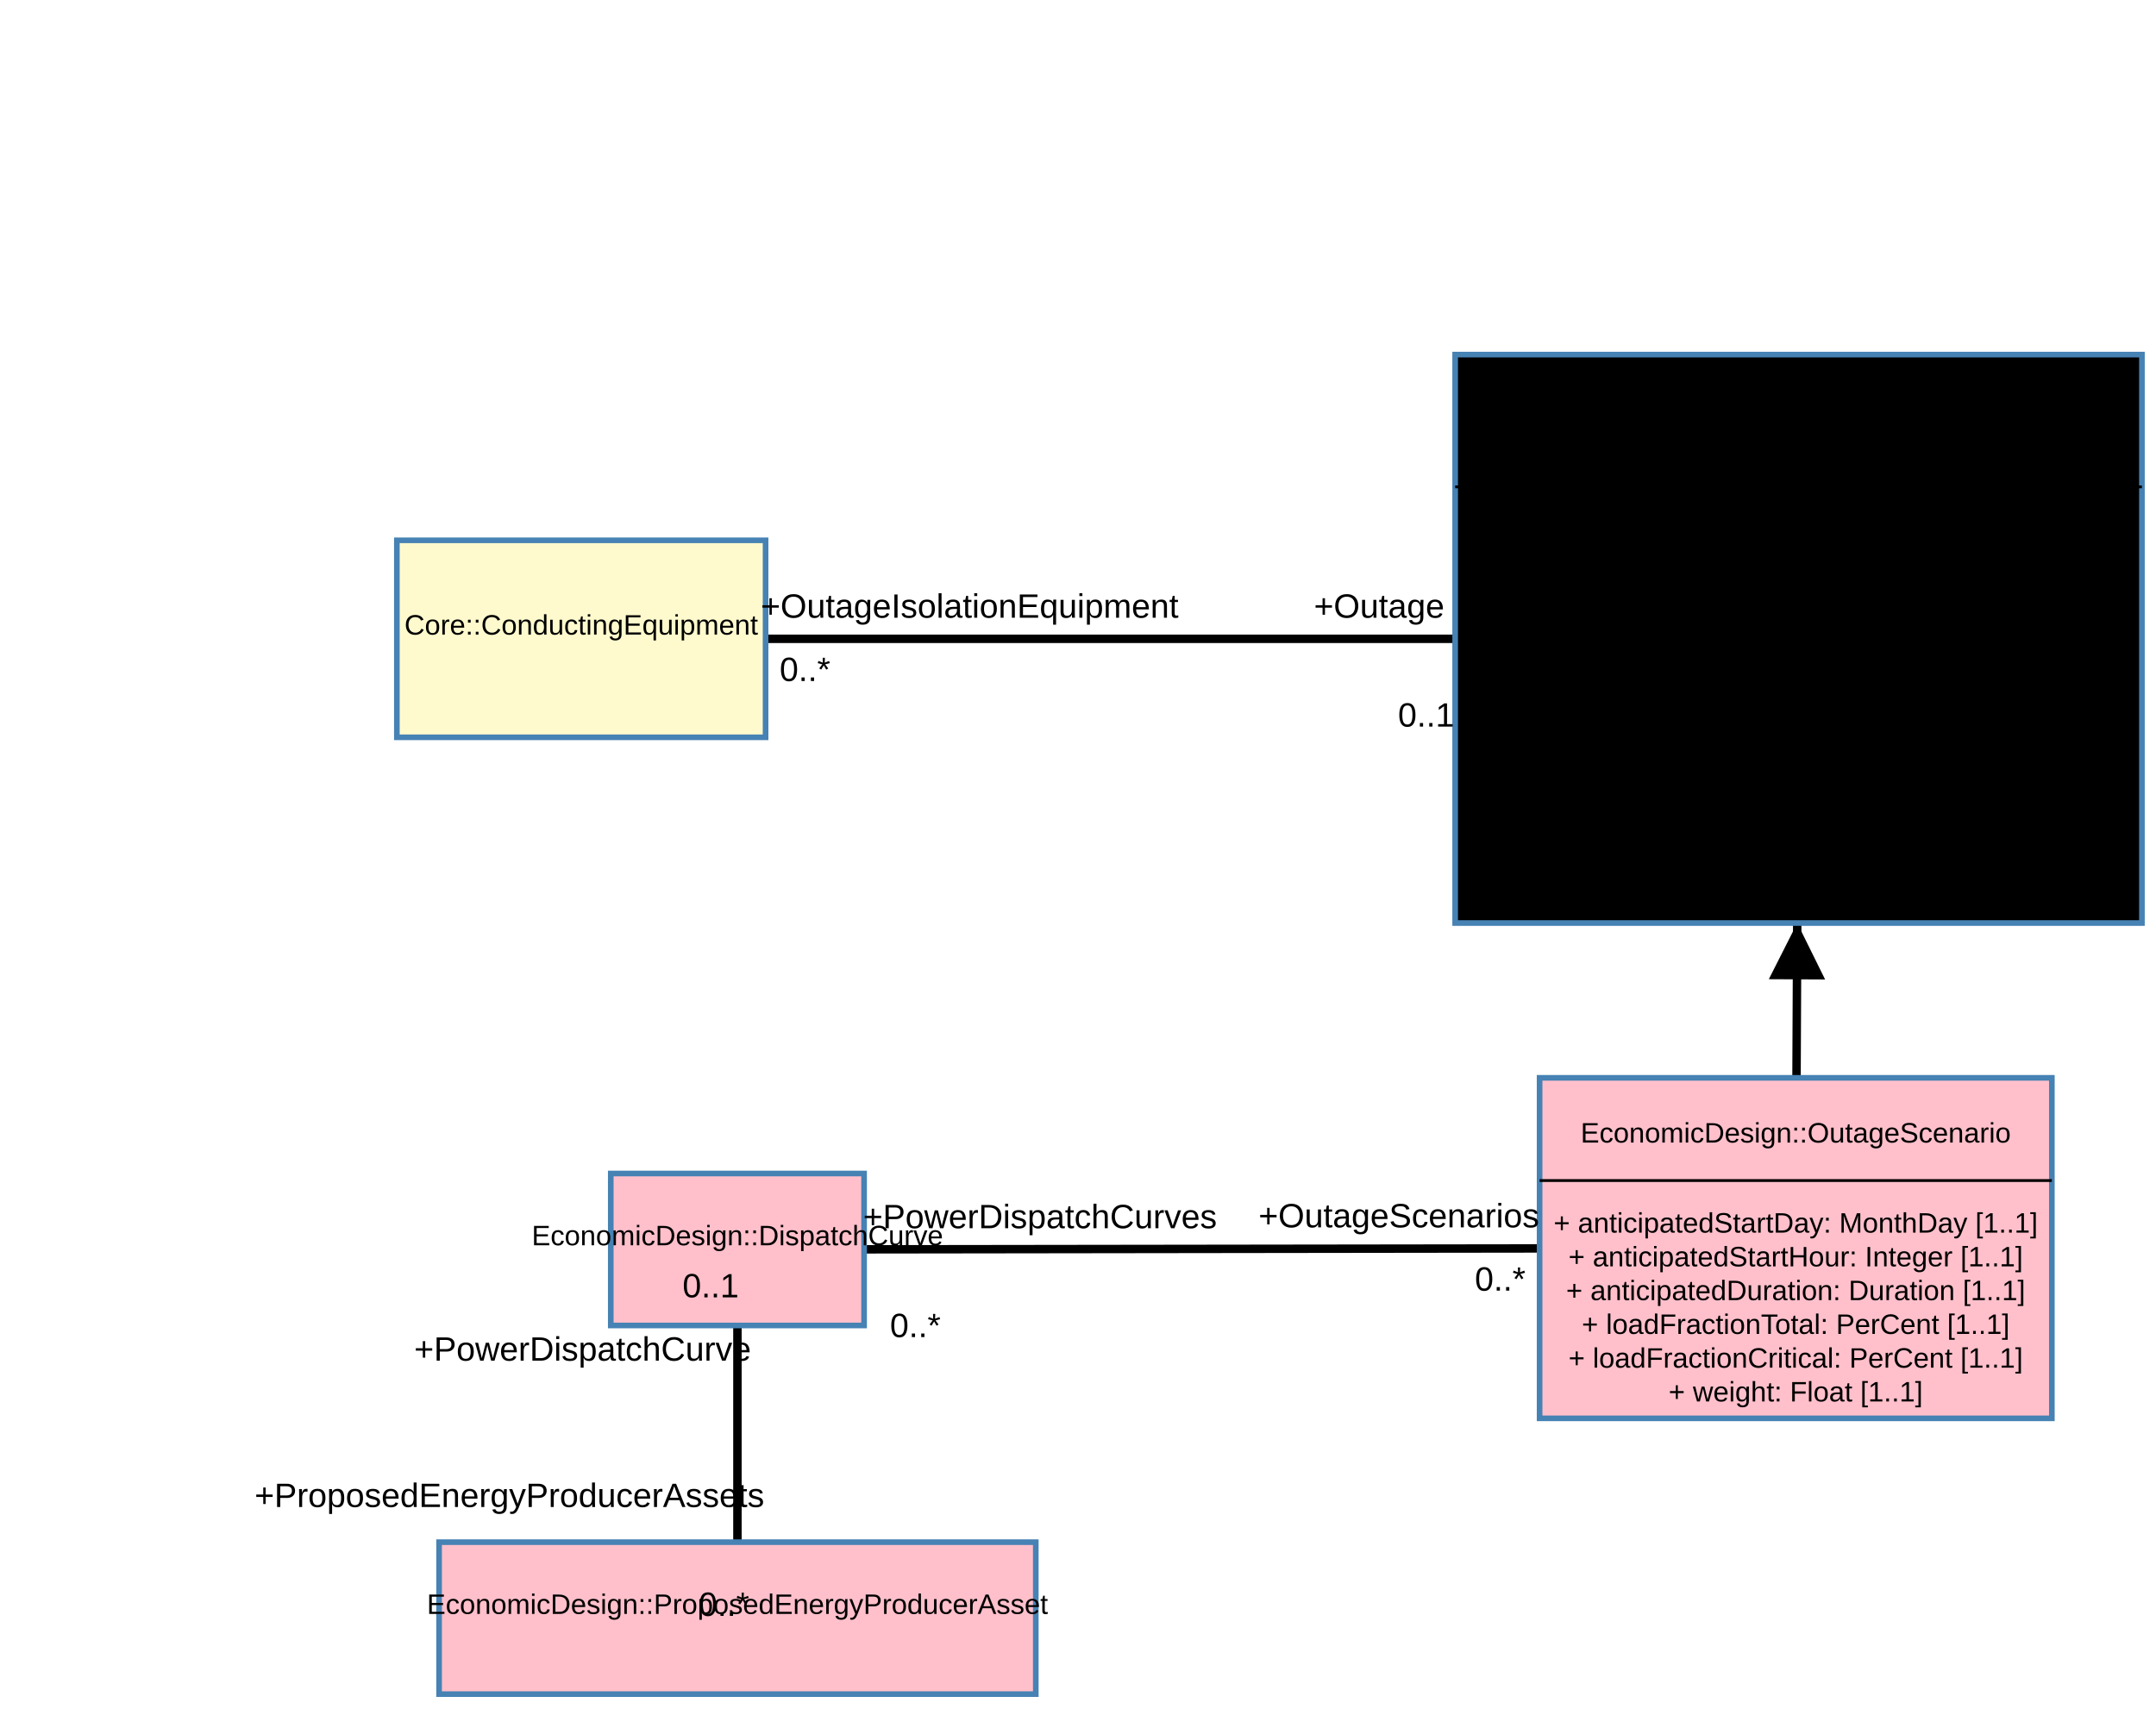
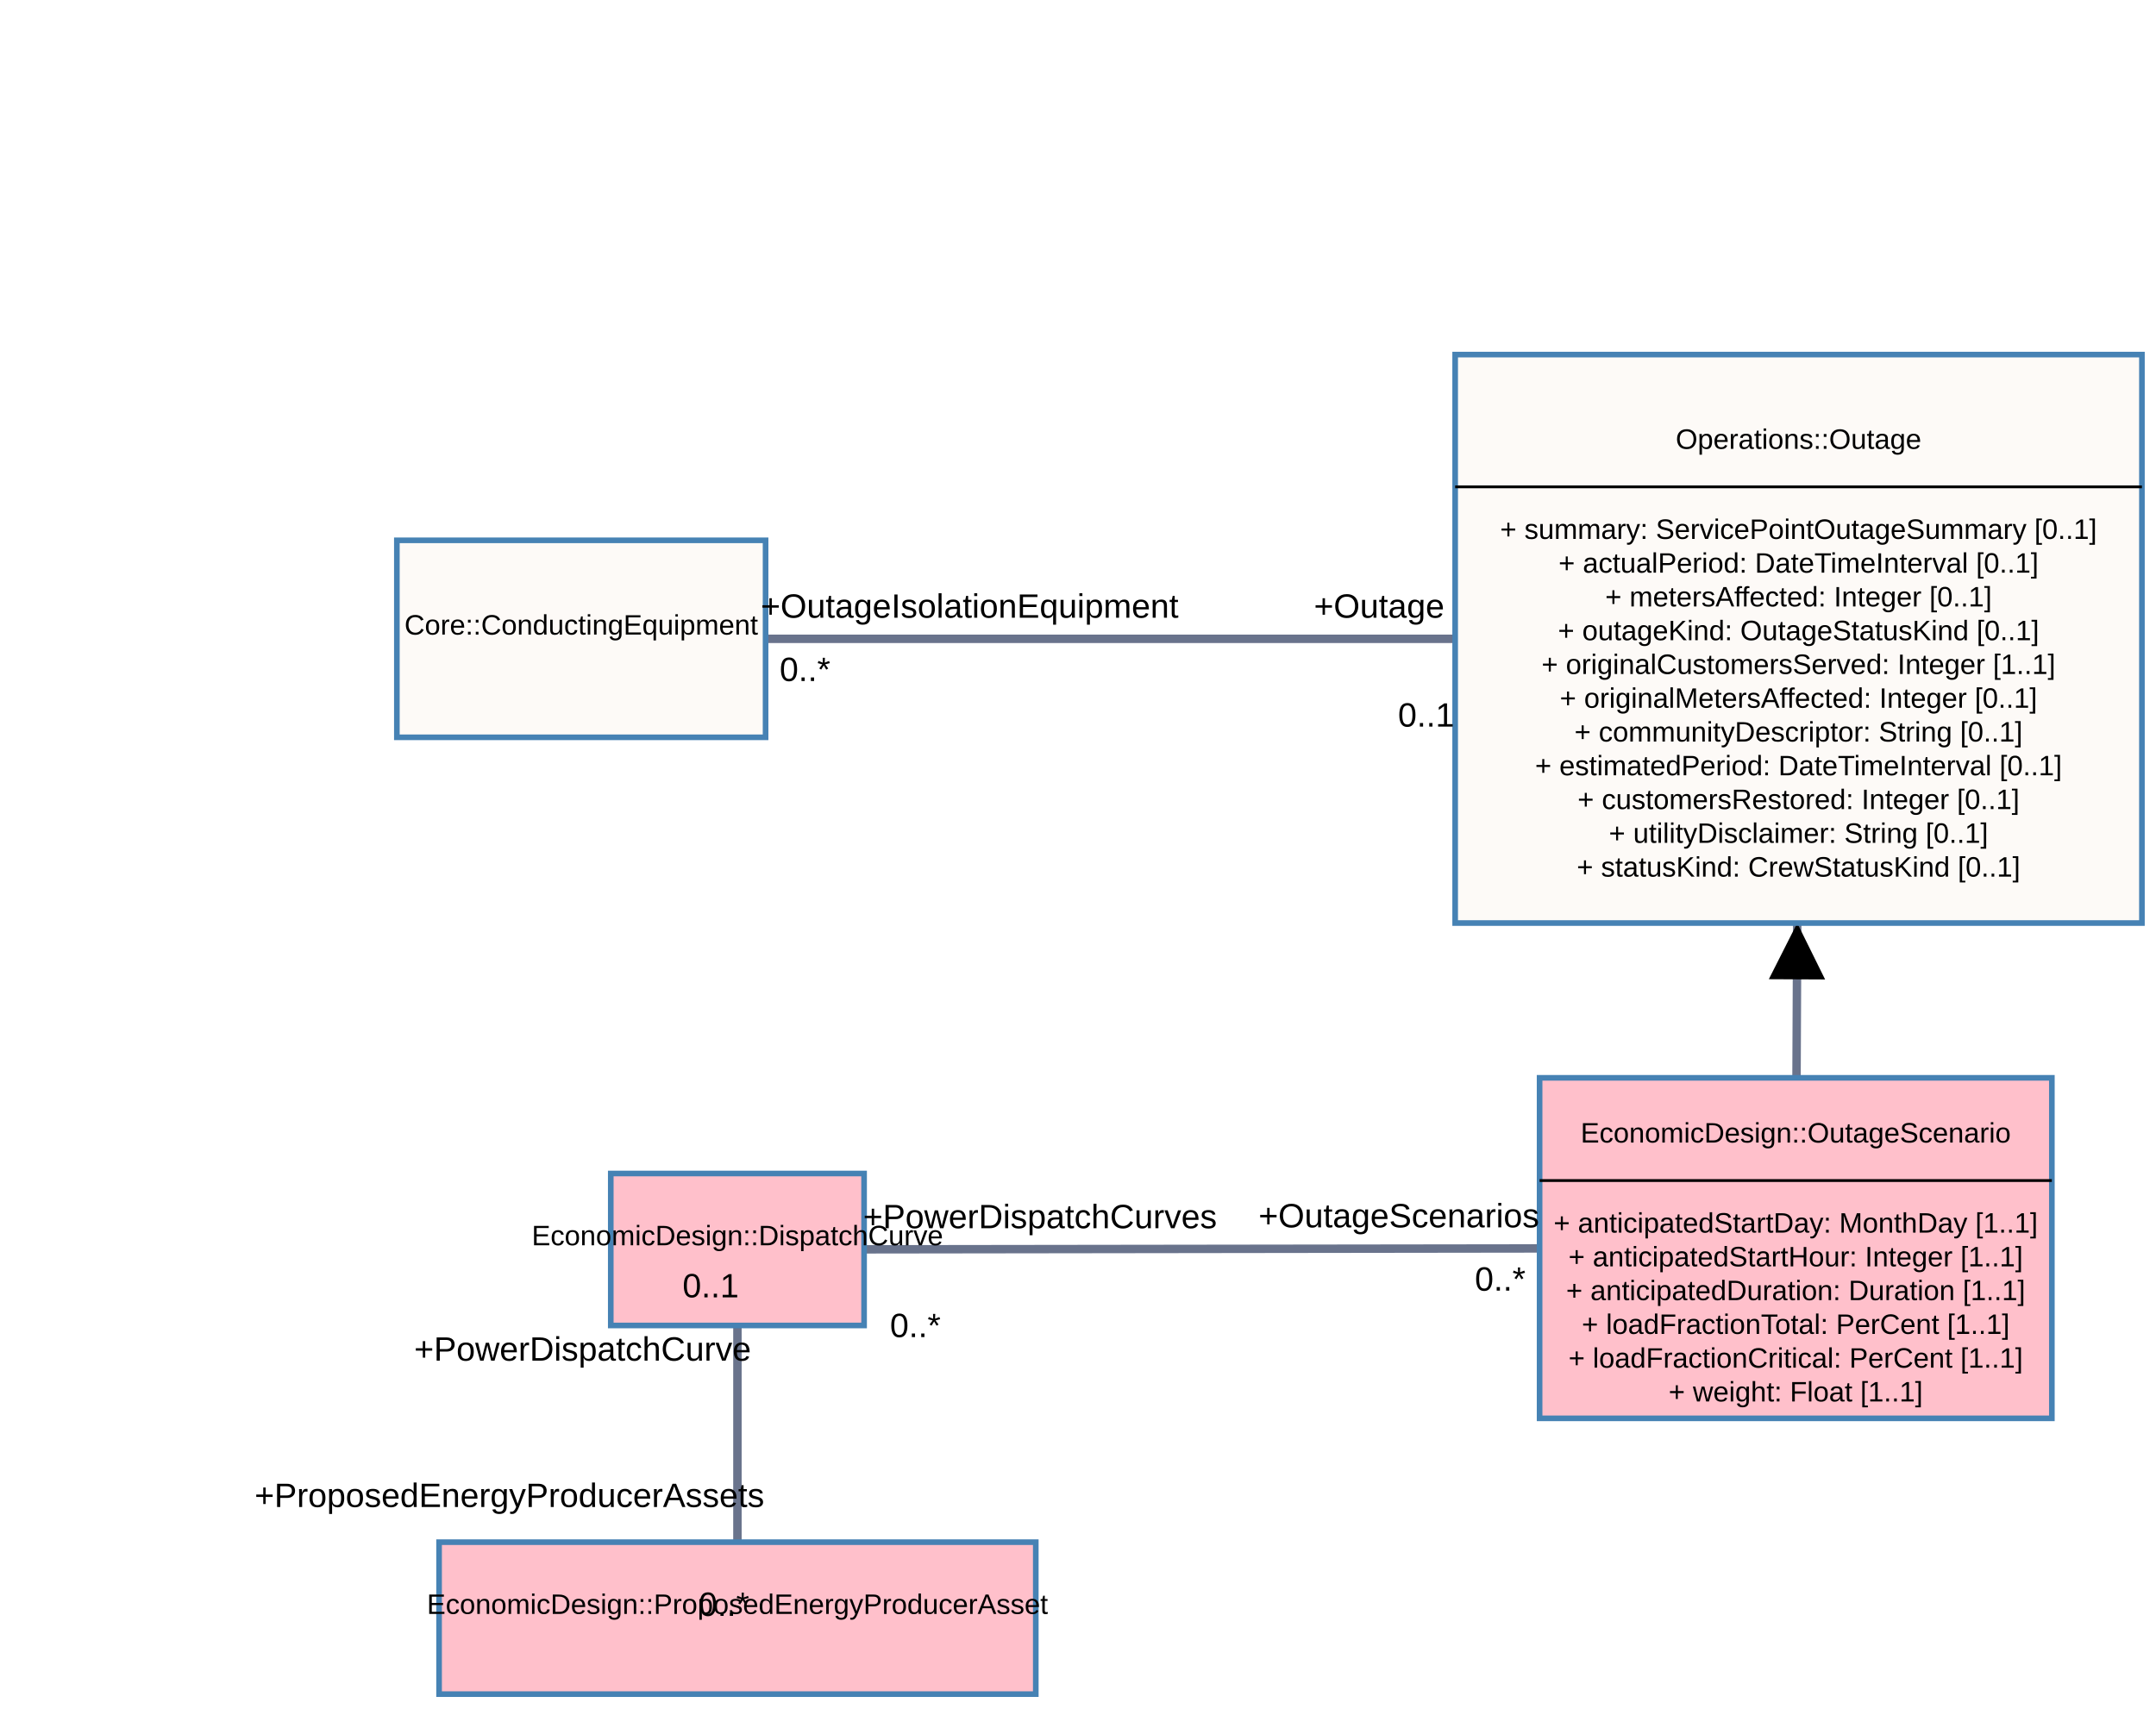
<svg xmlns="http://www.w3.org/2000/svg" width="766" height="607">
  <g class="zoom-group">
    <defs>
      <marker id="arrowhead" viewBox="-0 -5 10 10" refX="5" refY="0" orient="auto" markerWidth="10" markerHeight="10" xoverflow="visible">
        <path d="M 0,-5 L 10 ,0 L 0,5" fill="black" style="stroke: none;" />
      </marker>
    </defs>
-     <line class="link" x1="639" y1="227" x2="206.5" y2="227" stroke="#000000" stroke-width="3" />
-     <line class="link" x1="262" y1="575" x2="262" y2="444" stroke="#000000" stroke-width="3" />
-     <line class="link" x1="262" y1="444" x2="638" y2="443.5" stroke="#000000" stroke-width="3" />
-     <line class="link" x1="638" y1="443.5" x2="639" y2="227" stroke="#000000" stroke-width="3" marker-end="url(#arrowhead)" />
-     <line class="arrow" x2="638.487" y2="338" x1="638" y1="443.5" stroke="#000000" stroke-width="2" marker-end="url(#arrowhead)" />
+     <line class="link" x1="639" y1="227" x2="206.5" y2="227" stroke="#69738c" stroke-width="3" />
+     <line class="link" x1="262" y1="575" x2="262" y2="444" stroke="#69738c" stroke-width="3" />
+     <line class="link" x1="262" y1="444" x2="638" y2="443.5" stroke="#69738c" stroke-width="3" />
+     <line class="link" x1="638" y1="443.5" x2="639" y2="227" stroke="#69738c" stroke-width="3" marker-end="url(#arrowhead)" />
+     <line class="arrow" x2="638.487" y2="338" x1="638" y1="443.5" stroke="#69738c" stroke-width="2" marker-end="url(#arrowhead)" />
    <g class="draggable" transform="translate(517, 126)">
-       <rect class="box" width="244" height="202" style="fill: #000000; stroke: steelblue; stroke-width: 2px; cursor: move;" />
+       <rect class="box" width="244" height="202" style="fill: #fdfaf7; stroke: steelblue; stroke-width: 2px; cursor: move;" />
      <text class="text" x="122" y="30" dy=".35em" text-anchor="middle" style="font-family: Arial, sans-serif; fill: black; font-size: 10px; pointer-events: none;">Operations::Outage</text>
      <line x1="0" x2="244" y1="47" y2="47" stroke="black" stroke-width="1" />
      <text class="text" x="122" y="62" dy=".35em" text-anchor="middle" style="font-family: Arial, sans-serif; fill: black; font-size: 10px; pointer-events: none;">+  summary: ServicePointOutageSummary [0..1]</text>
      <text class="text" x="122" y="74" dy=".35em" text-anchor="middle" style="font-family: Arial, sans-serif; fill: black; font-size: 10px; pointer-events: none;">+  actualPeriod: DateTimeInterval [0..1]</text>
      <text class="text" x="122" y="86" dy=".35em" text-anchor="middle" style="font-family: Arial, sans-serif; fill: black; font-size: 10px; pointer-events: none;">+  metersAffected: Integer [0..1]</text>
      <text class="text" x="122" y="98" dy=".35em" text-anchor="middle" style="font-family: Arial, sans-serif; fill: black; font-size: 10px; pointer-events: none;">+  outageKind: OutageStatusKind [0..1]</text>
      <text class="text" x="122" y="110" dy=".35em" text-anchor="middle" style="font-family: Arial, sans-serif; fill: black; font-size: 10px; pointer-events: none;">+  originalCustomersServed: Integer [1..1]</text>
      <text class="text" x="122" y="122" dy=".35em" text-anchor="middle" style="font-family: Arial, sans-serif; fill: black; font-size: 10px; pointer-events: none;">+  originalMetersAffected: Integer [0..1]</text>
      <text class="text" x="122" y="134" dy=".35em" text-anchor="middle" style="font-family: Arial, sans-serif; fill: black; font-size: 10px; pointer-events: none;">+  communityDescriptor: String [0..1]</text>
      <text class="text" x="122" y="146" dy=".35em" text-anchor="middle" style="font-family: Arial, sans-serif; fill: black; font-size: 10px; pointer-events: none;">+  estimatedPeriod: DateTimeInterval [0..1]</text>
      <text class="text" x="122" y="158" dy=".35em" text-anchor="middle" style="font-family: Arial, sans-serif; fill: black; font-size: 10px; pointer-events: none;">+  customersRestored: Integer [0..1]</text>
      <text class="text" x="122" y="170" dy=".35em" text-anchor="middle" style="font-family: Arial, sans-serif; fill: black; font-size: 10px; pointer-events: none;">+  utilityDisclaimer: String [0..1]</text>
      <text class="text" x="122" y="182" dy=".35em" text-anchor="middle" style="font-family: Arial, sans-serif; fill: black; font-size: 10px; pointer-events: none;">+  statusKind: CrewStatusKind [0..1]</text>
    </g>
    <g class="draggable" transform="translate(547, 383)">
      <rect class="box" width="182" height="121" style="fill: #ffc0cb; stroke: steelblue; stroke-width: 2px; cursor: move;" />
      <text class="text" x="91" y="19.5" dy=".35em" text-anchor="middle" style="font-family: Arial, sans-serif; fill: black; font-size: 10px; pointer-events: none;">EconomicDesign::OutageScenario</text>
      <line x1="0" x2="182" y1="36.5" y2="36.5" stroke="black" stroke-width="1" />
      <text class="text" x="91" y="51.5" dy=".35em" text-anchor="middle" style="font-family: Arial, sans-serif; fill: black; font-size: 10px; pointer-events: none;">+  anticipatedStartDay: MonthDay [1..1]</text>
      <text class="text" x="91" y="63.5" dy=".35em" text-anchor="middle" style="font-family: Arial, sans-serif; fill: black; font-size: 10px; pointer-events: none;">+  anticipatedStartHour: Integer [1..1]</text>
      <text class="text" x="91" y="75.5" dy=".35em" text-anchor="middle" style="font-family: Arial, sans-serif; fill: black; font-size: 10px; pointer-events: none;">+  anticipatedDuration: Duration [1..1]</text>
      <text class="text" x="91" y="87.5" dy=".35em" text-anchor="middle" style="font-family: Arial, sans-serif; fill: black; font-size: 10px; pointer-events: none;">+  loadFractionTotal: PerCent [1..1]</text>
      <text class="text" x="91" y="99.5" dy=".35em" text-anchor="middle" style="font-family: Arial, sans-serif; fill: black; font-size: 10px; pointer-events: none;">+  loadFractionCritical: PerCent [1..1]</text>
      <text class="text" x="91" y="111.5" dy=".35em" text-anchor="middle" style="font-family: Arial, sans-serif; fill: black; font-size: 10px; pointer-events: none;">+  weight: Float [1..1]</text>
    </g>
    <g class="draggable" transform="translate(141, 192)">
-       <rect class="box" width="131" height="70" style="fill: #fffacd; stroke: steelblue; stroke-width: 2px; cursor: move;" />
+       <rect class="box" width="131" height="70" style="fill: #fdfaf7; stroke: steelblue; stroke-width: 2px; cursor: move;" />
      <text class="text" x="65.5" y="30" dy=".35em" text-anchor="middle" style="font-family: Arial, sans-serif; fill: black; font-size: 10px; pointer-events: none;">Core::ConductingEquipment</text>
    </g>
    <g class="draggable" transform="translate(217, 417)">
      <rect class="box" width="90" height="54" style="fill: #ffc0cb; stroke: steelblue; stroke-width: 2px; cursor: move;" />
      <text class="text" x="45" y="22" dy=".35em" text-anchor="middle" style="font-family: Arial, sans-serif; fill: black; font-size: 10px; pointer-events: none;">EconomicDesign::DispatchCurve</text>
    </g>
    <g class="draggable" transform="translate(156, 548)">
      <rect class="box" width="212" height="54" style="fill: #ffc0cb; stroke: steelblue; stroke-width: 2px; cursor: move;" />
      <text class="text" x="106" y="22" dy=".35em" text-anchor="middle" style="font-family: Arial, sans-serif; fill: black; font-size: 10px; pointer-events: none;">EconomicDesign::ProposedEnergyProducerAsset</text>
    </g>
    <text class="link-text-start-top" x="490" y="219.5" text-anchor="middle" style="font-family: Arial, sans-serif; font-size: 12px; fill: black;">+Outage</text>
    <text class="link-text-start-top" x="181" y="535.5" text-anchor="middle" style="font-family: Arial, sans-serif; font-size: 12px; fill: black;">+ProposedEnergyProducerAssets</text>
    <text class="link-text-start-top" x="369.5" y="436.434" text-anchor="middle" style="font-family: Arial, sans-serif; font-size: 12px; fill: black;">+PowerDispatchCurves</text>
    <text class="link-text-start-top" x="638.303" y="378" text-anchor="middle" style="font-family: Arial, sans-serif; font-size: 12px; fill: black;" />
    <text class="link-text-start-btm" x="502.5" y="242" dx="0.35em" dy="1.35em" text-anchor="middle" style="font-family: Arial, sans-serif; font-size: 12px; fill: black;">0..1</text>
    <text class="link-text-start-btm" x="253" y="558" dx="0.35em" dy="1.35em" text-anchor="middle" style="font-family: Arial, sans-serif; font-size: 12px; fill: black;">0..*</text>
    <text class="link-text-start-btm" x="321" y="458.934" dx="0.35em" dy="1.35em" text-anchor="middle" style="font-family: Arial, sans-serif; font-size: 12px; fill: black;">0..*</text>
    <text class="link-text-start-btm" x="638.303" y="378" dx="0.35em" dy="1.35em" text-anchor="middle" style="font-family: Arial, sans-serif; font-size: 12px; fill: black;" />
    <text class="link-text-end-top" x="344.5" y="219.5" text-anchor="middle" style="font-family: Arial, sans-serif; font-size: 12px; fill: black;">+OutageIsolationEquipment</text>
    <text class="link-text-end-top" x="207" y="483.5" text-anchor="middle" style="font-family: Arial, sans-serif; font-size: 12px; fill: black;">+PowerDispatchCurve</text>
    <text class="link-text-end-top" x="497" y="436.128" text-anchor="middle" style="font-family: Arial, sans-serif; font-size: 12px; fill: black;">+OutageScenarios</text>
    <text class="link-text-end-top" x="638.51" y="333" text-anchor="middle" style="font-family: Arial, sans-serif; font-size: 12px; fill: black;" />
    <text class="link-text-end-btm" x="286" y="242" text-anchor="middle" style="font-family: Arial, sans-serif; font-size: 12px; fill: black;">0..*</text>
    <text class="link-text-end-btm" x="252.5" y="461" text-anchor="middle" style="font-family: Arial, sans-serif; font-size: 12px; fill: black;">0..1</text>
    <text class="link-text-end-btm" x="533" y="458.628" text-anchor="middle" style="font-family: Arial, sans-serif; font-size: 12px; fill: black;">0..*</text>
    <text class="link-text-end-btm" x="638.51" y="333" text-anchor="middle" style="font-family: Arial, sans-serif; font-size: 12px; fill: black;" />
  </g>
</svg>
